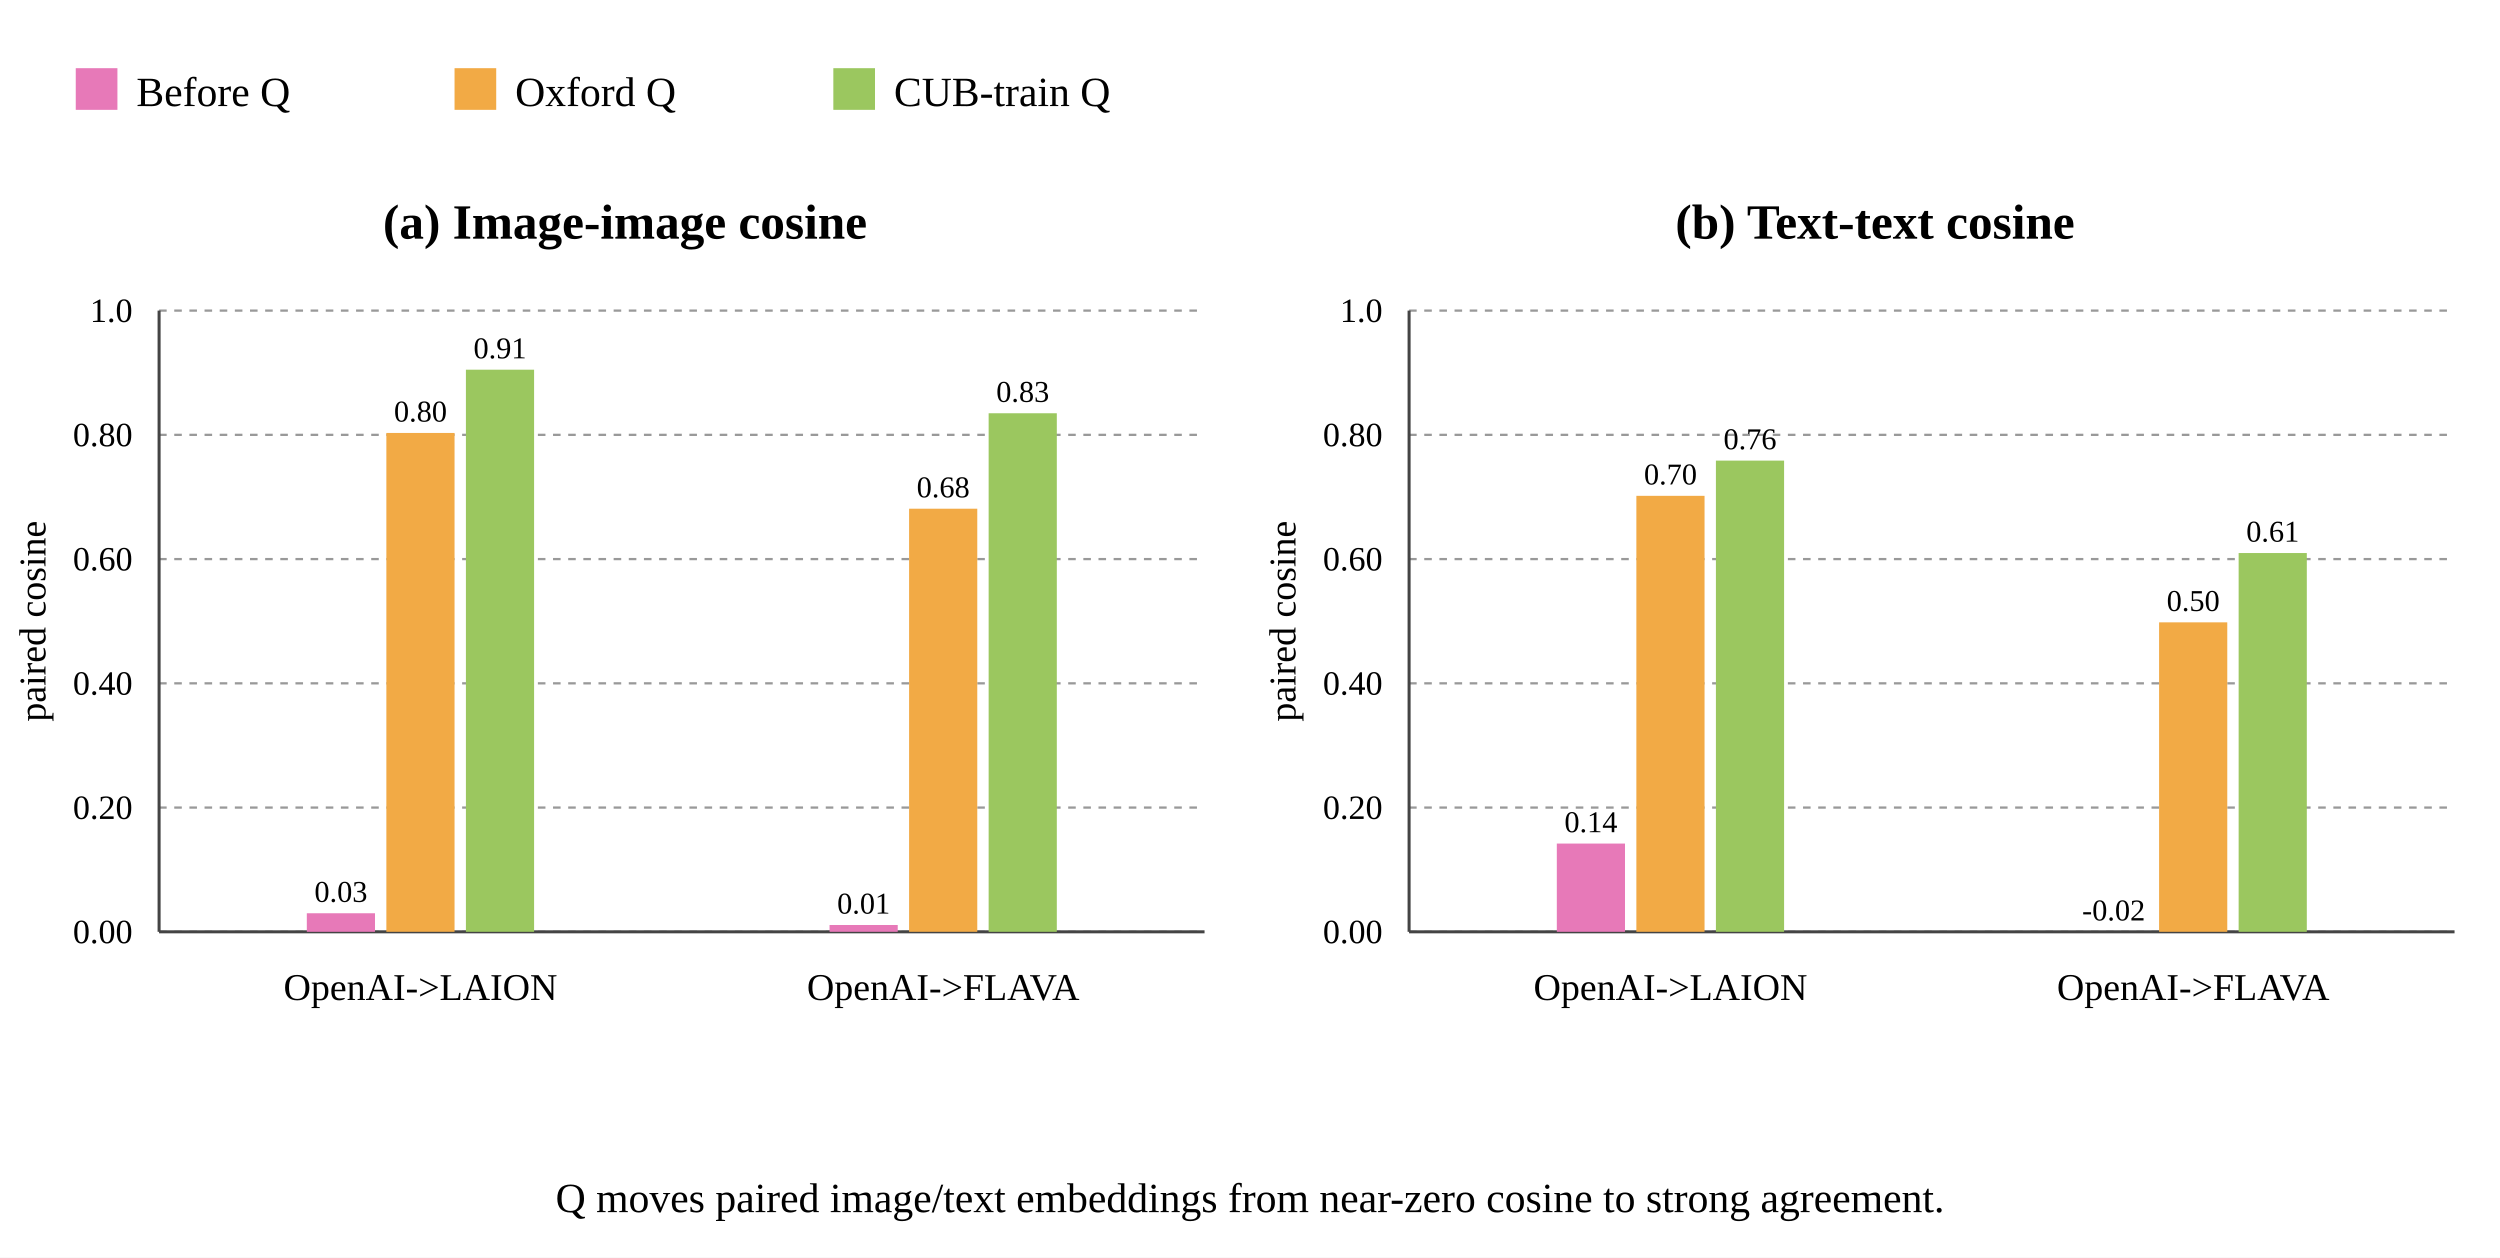
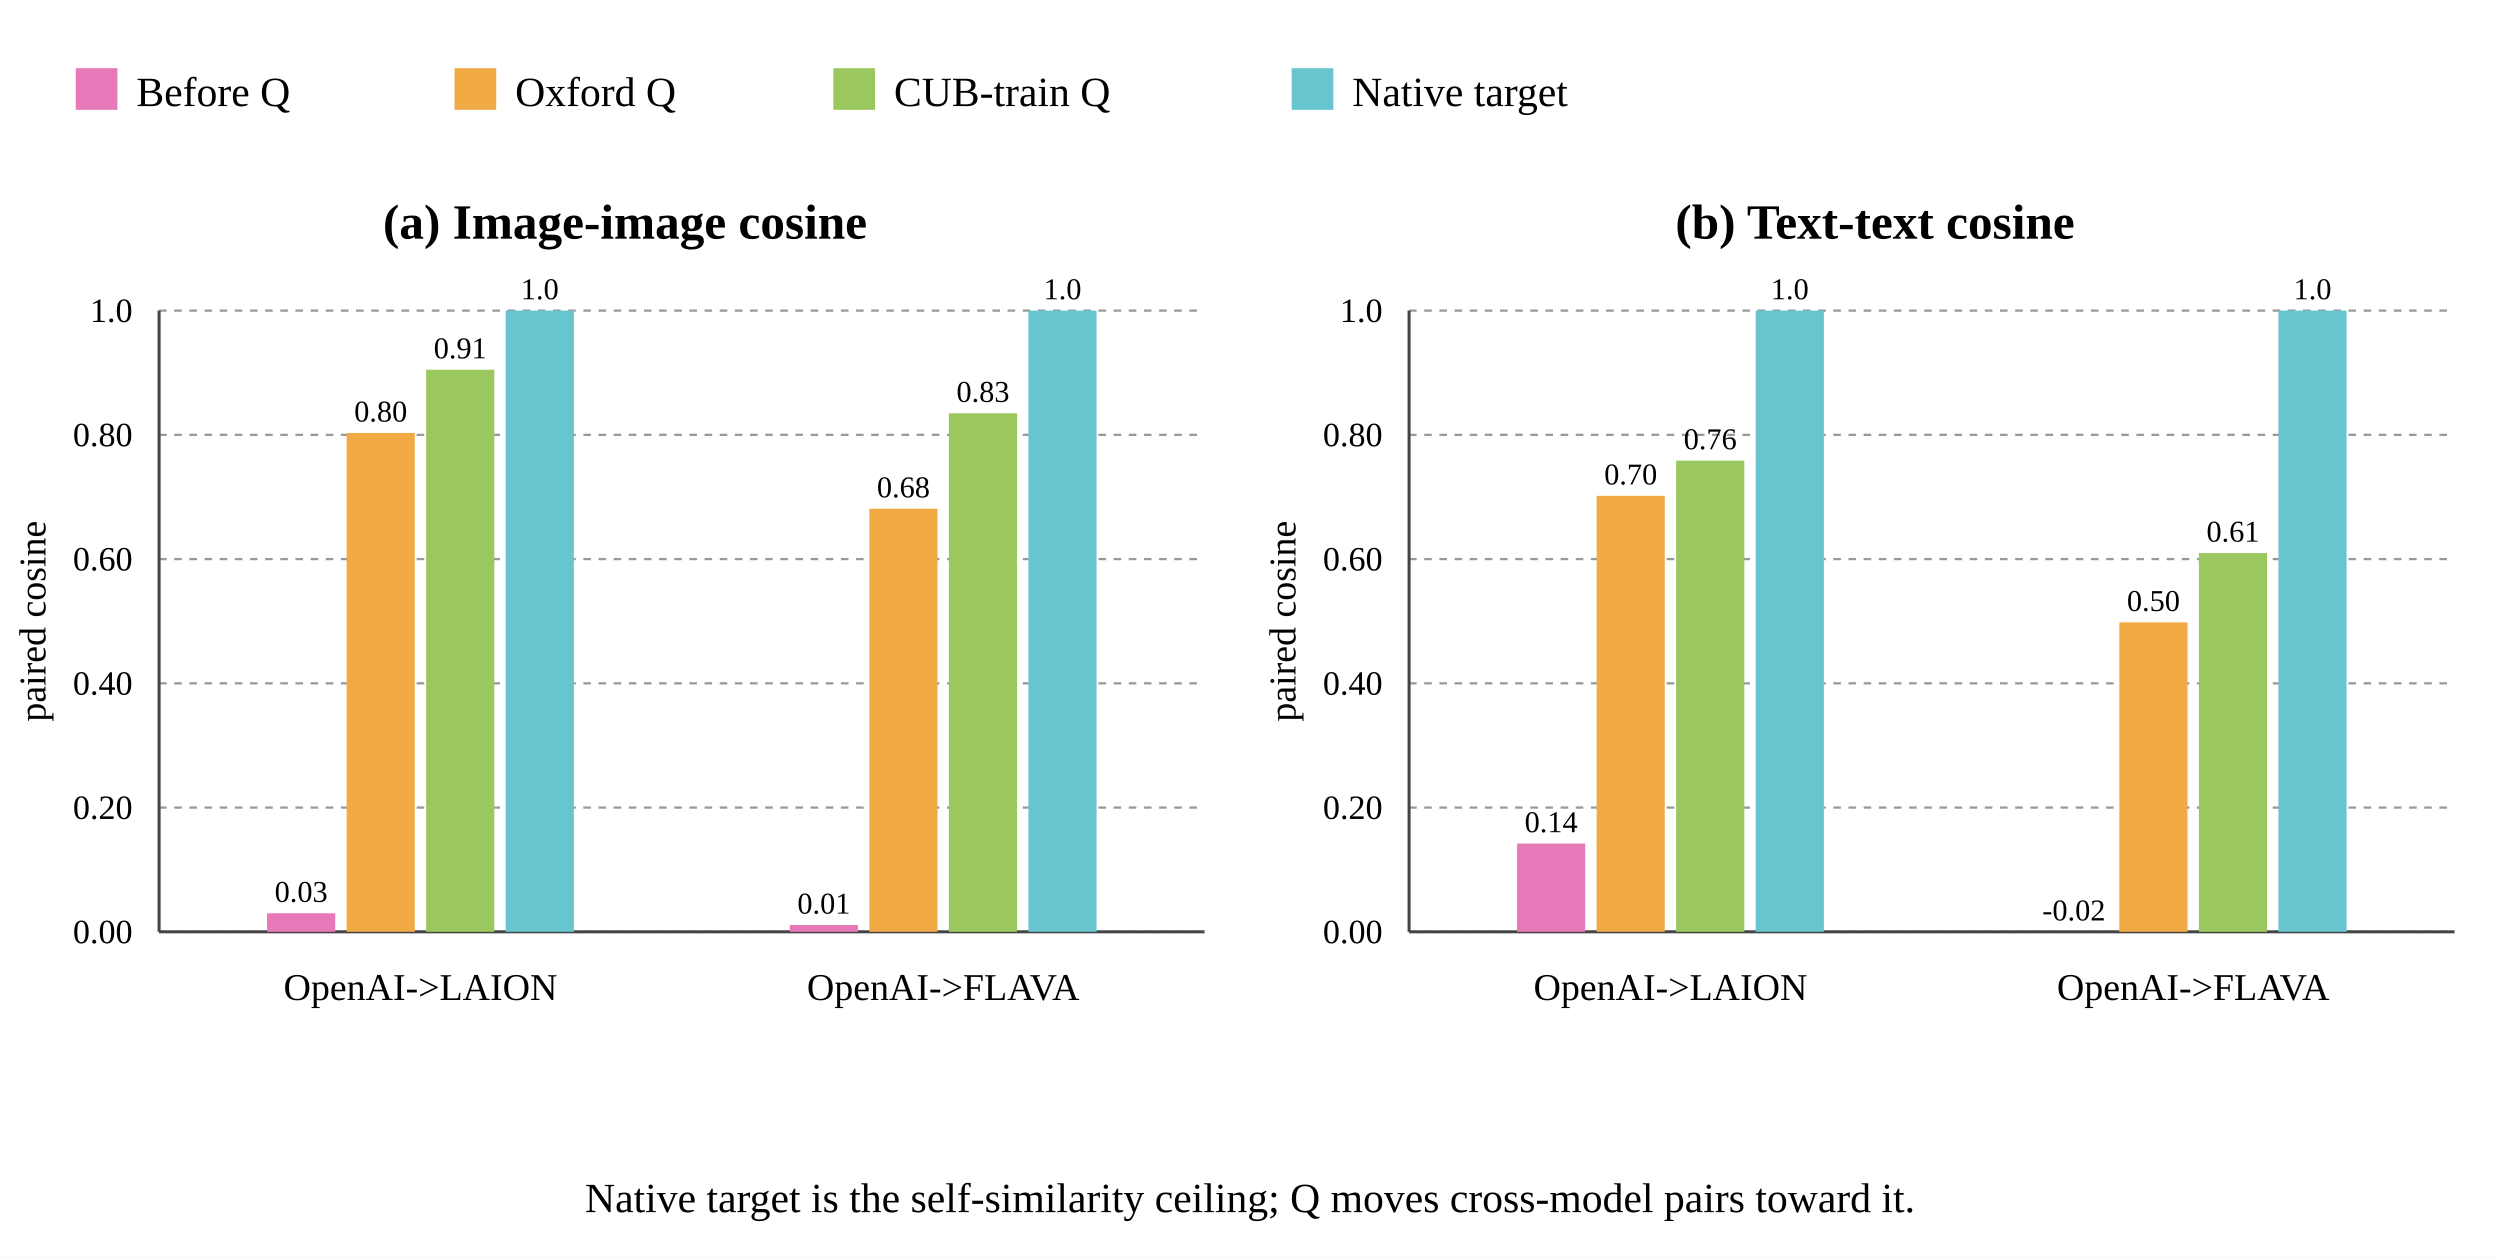
<svg xmlns="http://www.w3.org/2000/svg" width="660" height="332" viewBox="0 0 660 332">
  <rect width="100%" height="100%" fill="white" />
  <rect x="20" y="18" width="11" height="11" fill="#e779b8" />
  <text x="36" y="28" font-size="11" font-family="Times New Roman, serif">Before Q</text>
  <rect x="120" y="18" width="11" height="11" fill="#f2aa45" />
  <text x="136" y="28" font-size="11" font-family="Times New Roman, serif">Oxford Q</text>
  <rect x="220" y="18" width="11" height="11" fill="#9bc75f" />
  <text x="236" y="28" font-size="11" font-family="Times New Roman, serif">CUB-train Q</text>
+   <rect x="341" y="18" width="11" height="11" fill="#67c5d0" />
+   <text x="357" y="28" font-size="11" font-family="Times New Roman, serif">Native target</text>
  <text x="165.0" y="63" text-anchor="middle" font-size="13" font-weight="600" font-family="Times New Roman, serif">(a) Image-image cosine</text>
  <line x1="42" y1="246.0" x2="318" y2="246.0" stroke="#999" stroke-width="0.6" stroke-dasharray="2 2" />
  <text x="35" y="249.0" text-anchor="end" font-size="9" font-family="Times New Roman, serif">0.00</text>
  <line x1="42" y1="213.2" x2="318" y2="213.2" stroke="#999" stroke-width="0.6" stroke-dasharray="2 2" />
  <text x="35" y="216.2" text-anchor="end" font-size="9" font-family="Times New Roman, serif">0.20</text>
  <line x1="42" y1="180.4" x2="318" y2="180.4" stroke="#999" stroke-width="0.6" stroke-dasharray="2 2" />
  <text x="35" y="183.4" text-anchor="end" font-size="9" font-family="Times New Roman, serif">0.40</text>
  <line x1="42" y1="147.6" x2="318" y2="147.6" stroke="#999" stroke-width="0.6" stroke-dasharray="2 2" />
  <text x="35" y="150.6" text-anchor="end" font-size="9" font-family="Times New Roman, serif">0.60</text>
  <line x1="42" y1="114.8" x2="318" y2="114.8" stroke="#999" stroke-width="0.6" stroke-dasharray="2 2" />
  <text x="35" y="117.8" text-anchor="end" font-size="9" font-family="Times New Roman, serif">0.80</text>
  <line x1="42" y1="82.0" x2="318" y2="82.0" stroke="#999" stroke-width="0.6" stroke-dasharray="2 2" />
  <text x="35" y="85.0" text-anchor="end" font-size="9" font-family="Times New Roman, serif">1.0</text>
  <line x1="42" y1="246" x2="318" y2="246" stroke="#444" stroke-width="0.8" />
  <line x1="42" y1="82" x2="42" y2="246" stroke="#444" stroke-width="0.8" />
-   <rect x="81.0" y="241.1" width="18.0" height="4.9" fill="#e779b8" />
-   <text x="90.0" y="238.1" text-anchor="middle" font-size="8" font-family="Times New Roman, serif">0.03</text>
-   <rect x="102.0" y="114.3" width="18.0" height="131.7" fill="#f2aa45" />
-   <text x="111.0" y="111.3" text-anchor="middle" font-size="8" font-family="Times New Roman, serif">0.80</text>
-   <rect x="123.0" y="97.6" width="18.0" height="148.4" fill="#9bc75f" />
-   <text x="132.0" y="94.6" text-anchor="middle" font-size="8" font-family="Times New Roman, serif">0.91</text>
+   <rect x="70.5" y="241.1" width="18.0" height="4.9" fill="#e779b8" />
+   <text x="79.5" y="238.1" text-anchor="middle" font-size="8" font-family="Times New Roman, serif">0.03</text>
+   <rect x="91.5" y="114.3" width="18.0" height="131.7" fill="#f2aa45" />
+   <text x="100.5" y="111.3" text-anchor="middle" font-size="8" font-family="Times New Roman, serif">0.80</text>
+   <rect x="112.5" y="97.6" width="18.0" height="148.4" fill="#9bc75f" />
+   <text x="121.5" y="94.6" text-anchor="middle" font-size="8" font-family="Times New Roman, serif">0.91</text>
+   <rect x="133.5" y="82.0" width="18.0" height="164.0" fill="#67c5d0" />
+   <text x="142.5" y="79.0" text-anchor="middle" font-size="8" font-family="Times New Roman, serif">1.0</text>
  <text x="111.0" y="264" text-anchor="middle" font-size="10" font-family="Times New Roman, serif">OpenAI-&gt;LAION</text>
-   <rect x="219.0" y="244.2" width="18.0" height="1.8" fill="#e779b8" />
-   <text x="228.0" y="241.2" text-anchor="middle" font-size="8" font-family="Times New Roman, serif">0.01</text>
-   <rect x="240.0" y="134.3" width="18.0" height="111.7" fill="#f2aa45" />
-   <text x="249.0" y="131.3" text-anchor="middle" font-size="8" font-family="Times New Roman, serif">0.68</text>
-   <rect x="261.0" y="109.1" width="18.0" height="136.9" fill="#9bc75f" />
-   <text x="270.0" y="106.1" text-anchor="middle" font-size="8" font-family="Times New Roman, serif">0.83</text>
+   <rect x="208.5" y="244.2" width="18.0" height="1.8" fill="#e779b8" />
+   <text x="217.5" y="241.2" text-anchor="middle" font-size="8" font-family="Times New Roman, serif">0.01</text>
+   <rect x="229.5" y="134.3" width="18.0" height="111.7" fill="#f2aa45" />
+   <text x="238.5" y="131.3" text-anchor="middle" font-size="8" font-family="Times New Roman, serif">0.68</text>
+   <rect x="250.5" y="109.1" width="18.0" height="136.9" fill="#9bc75f" />
+   <text x="259.5" y="106.1" text-anchor="middle" font-size="8" font-family="Times New Roman, serif">0.83</text>
+   <rect x="271.5" y="82.0" width="18.0" height="164.0" fill="#67c5d0" />
+   <text x="280.5" y="79.0" text-anchor="middle" font-size="8" font-family="Times New Roman, serif">1.0</text>
  <text x="249.0" y="264" text-anchor="middle" font-size="10" font-family="Times New Roman, serif">OpenAI-&gt;FLAVA</text>
  <text x="12" y="164.0" transform="rotate(-90 12 164.0)" text-anchor="middle" font-size="10" font-family="Times New Roman, serif">paired cosine</text>
  <text x="495.0" y="63" text-anchor="middle" font-size="13" font-weight="600" font-family="Times New Roman, serif">(b) Text-text cosine</text>
  <line x1="372" y1="246.0" x2="648" y2="246.0" stroke="#999" stroke-width="0.6" stroke-dasharray="2 2" />
  <text x="365" y="249.0" text-anchor="end" font-size="9" font-family="Times New Roman, serif">0.00</text>
  <line x1="372" y1="213.2" x2="648" y2="213.2" stroke="#999" stroke-width="0.6" stroke-dasharray="2 2" />
  <text x="365" y="216.2" text-anchor="end" font-size="9" font-family="Times New Roman, serif">0.20</text>
  <line x1="372" y1="180.4" x2="648" y2="180.4" stroke="#999" stroke-width="0.6" stroke-dasharray="2 2" />
  <text x="365" y="183.4" text-anchor="end" font-size="9" font-family="Times New Roman, serif">0.40</text>
  <line x1="372" y1="147.6" x2="648" y2="147.6" stroke="#999" stroke-width="0.6" stroke-dasharray="2 2" />
  <text x="365" y="150.6" text-anchor="end" font-size="9" font-family="Times New Roman, serif">0.60</text>
  <line x1="372" y1="114.8" x2="648" y2="114.8" stroke="#999" stroke-width="0.6" stroke-dasharray="2 2" />
  <text x="365" y="117.8" text-anchor="end" font-size="9" font-family="Times New Roman, serif">0.80</text>
  <line x1="372" y1="82.0" x2="648" y2="82.0" stroke="#999" stroke-width="0.6" stroke-dasharray="2 2" />
  <text x="365" y="85.0" text-anchor="end" font-size="9" font-family="Times New Roman, serif">1.0</text>
  <line x1="372" y1="246" x2="648" y2="246" stroke="#444" stroke-width="0.8" />
  <line x1="372" y1="82" x2="372" y2="246" stroke="#444" stroke-width="0.8" />
-   <rect x="411.0" y="222.7" width="18.0" height="23.3" fill="#e779b8" />
-   <text x="420.0" y="219.7" text-anchor="middle" font-size="8" font-family="Times New Roman, serif">0.14</text>
-   <rect x="432.0" y="130.9" width="18.0" height="115.1" fill="#f2aa45" />
-   <text x="441.0" y="127.9" text-anchor="middle" font-size="8" font-family="Times New Roman, serif">0.70</text>
-   <rect x="453.0" y="121.6" width="18.0" height="124.4" fill="#9bc75f" />
-   <text x="462.0" y="118.6" text-anchor="middle" font-size="8" font-family="Times New Roman, serif">0.76</text>
+   <rect x="400.5" y="222.7" width="18.0" height="23.3" fill="#e779b8" />
+   <text x="409.5" y="219.7" text-anchor="middle" font-size="8" font-family="Times New Roman, serif">0.14</text>
+   <rect x="421.5" y="130.9" width="18.0" height="115.1" fill="#f2aa45" />
+   <text x="430.5" y="127.9" text-anchor="middle" font-size="8" font-family="Times New Roman, serif">0.70</text>
+   <rect x="442.5" y="121.6" width="18.0" height="124.4" fill="#9bc75f" />
+   <text x="451.5" y="118.6" text-anchor="middle" font-size="8" font-family="Times New Roman, serif">0.76</text>
+   <rect x="463.5" y="82.0" width="18.0" height="164.0" fill="#67c5d0" />
+   <text x="472.5" y="79.0" text-anchor="middle" font-size="8" font-family="Times New Roman, serif">1.0</text>
  <text x="441.0" y="264" text-anchor="middle" font-size="10" font-family="Times New Roman, serif">OpenAI-&gt;LAION</text>
-   <rect x="549.0" y="246.0" width="18.0" height="0.0" fill="#e779b8" />
-   <text x="558.0" y="243.0" text-anchor="middle" font-size="8" font-family="Times New Roman, serif">-0.02</text>
-   <rect x="570.0" y="164.3" width="18.0" height="81.7" fill="#f2aa45" />
-   <text x="579.0" y="161.3" text-anchor="middle" font-size="8" font-family="Times New Roman, serif">0.50</text>
-   <rect x="591.0" y="146.0" width="18.0" height="100.0" fill="#9bc75f" />
-   <text x="600.0" y="143.0" text-anchor="middle" font-size="8" font-family="Times New Roman, serif">0.61</text>
+   <rect x="538.5" y="246.0" width="18.0" height="0.0" fill="#e779b8" />
+   <text x="547.5" y="243.0" text-anchor="middle" font-size="8" font-family="Times New Roman, serif">-0.02</text>
+   <rect x="559.5" y="164.3" width="18.0" height="81.7" fill="#f2aa45" />
+   <text x="568.5" y="161.3" text-anchor="middle" font-size="8" font-family="Times New Roman, serif">0.50</text>
+   <rect x="580.5" y="146.0" width="18.0" height="100.0" fill="#9bc75f" />
+   <text x="589.5" y="143.0" text-anchor="middle" font-size="8" font-family="Times New Roman, serif">0.61</text>
+   <rect x="601.5" y="82.0" width="18.0" height="164.0" fill="#67c5d0" />
+   <text x="610.5" y="79.0" text-anchor="middle" font-size="8" font-family="Times New Roman, serif">1.0</text>
  <text x="579.0" y="264" text-anchor="middle" font-size="10" font-family="Times New Roman, serif">OpenAI-&gt;FLAVA</text>
  <text x="342" y="164.0" transform="rotate(-90 342 164.0)" text-anchor="middle" font-size="10" font-family="Times New Roman, serif">paired cosine</text>
-   <text x="330.0" y="320" text-anchor="middle" font-size="11" font-family="Times New Roman, serif">Q moves paired image/text embeddings from near-zero cosine to strong agreement.</text>
+   <text x="330.0" y="320" text-anchor="middle" font-size="11" font-family="Times New Roman, serif">Native target is the self-similarity ceiling; Q moves cross-model pairs toward it.</text>
</svg>
